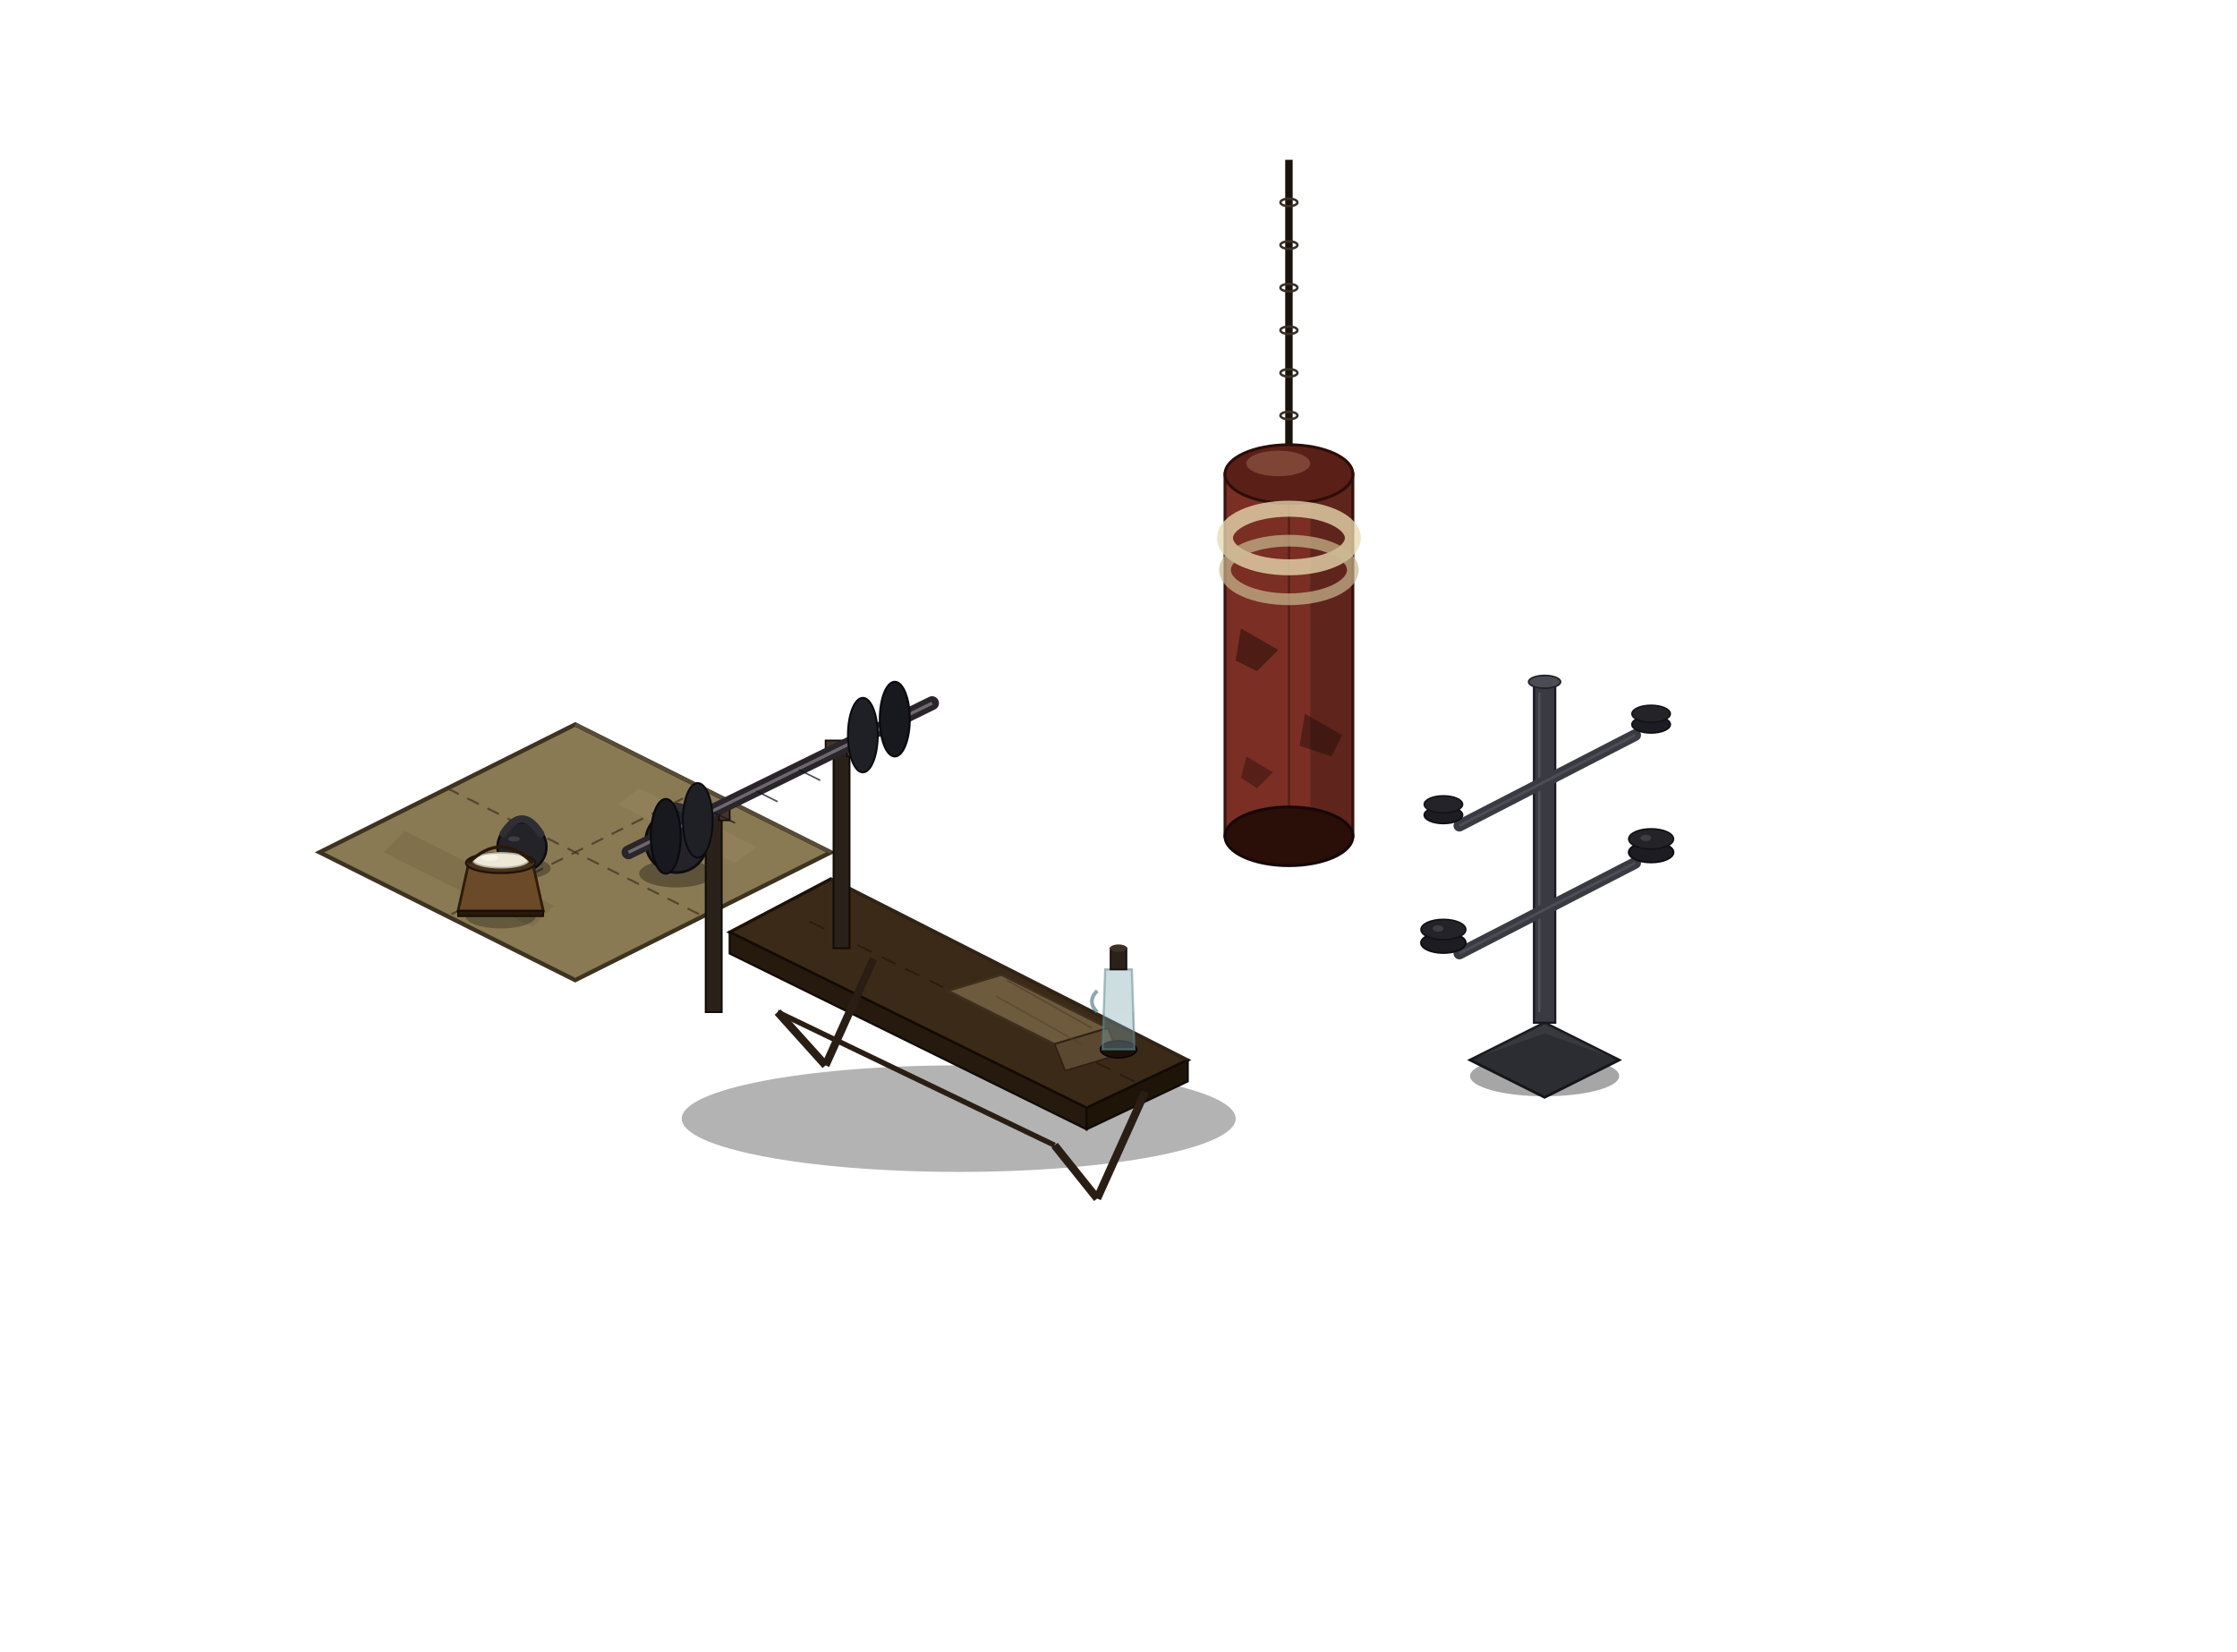
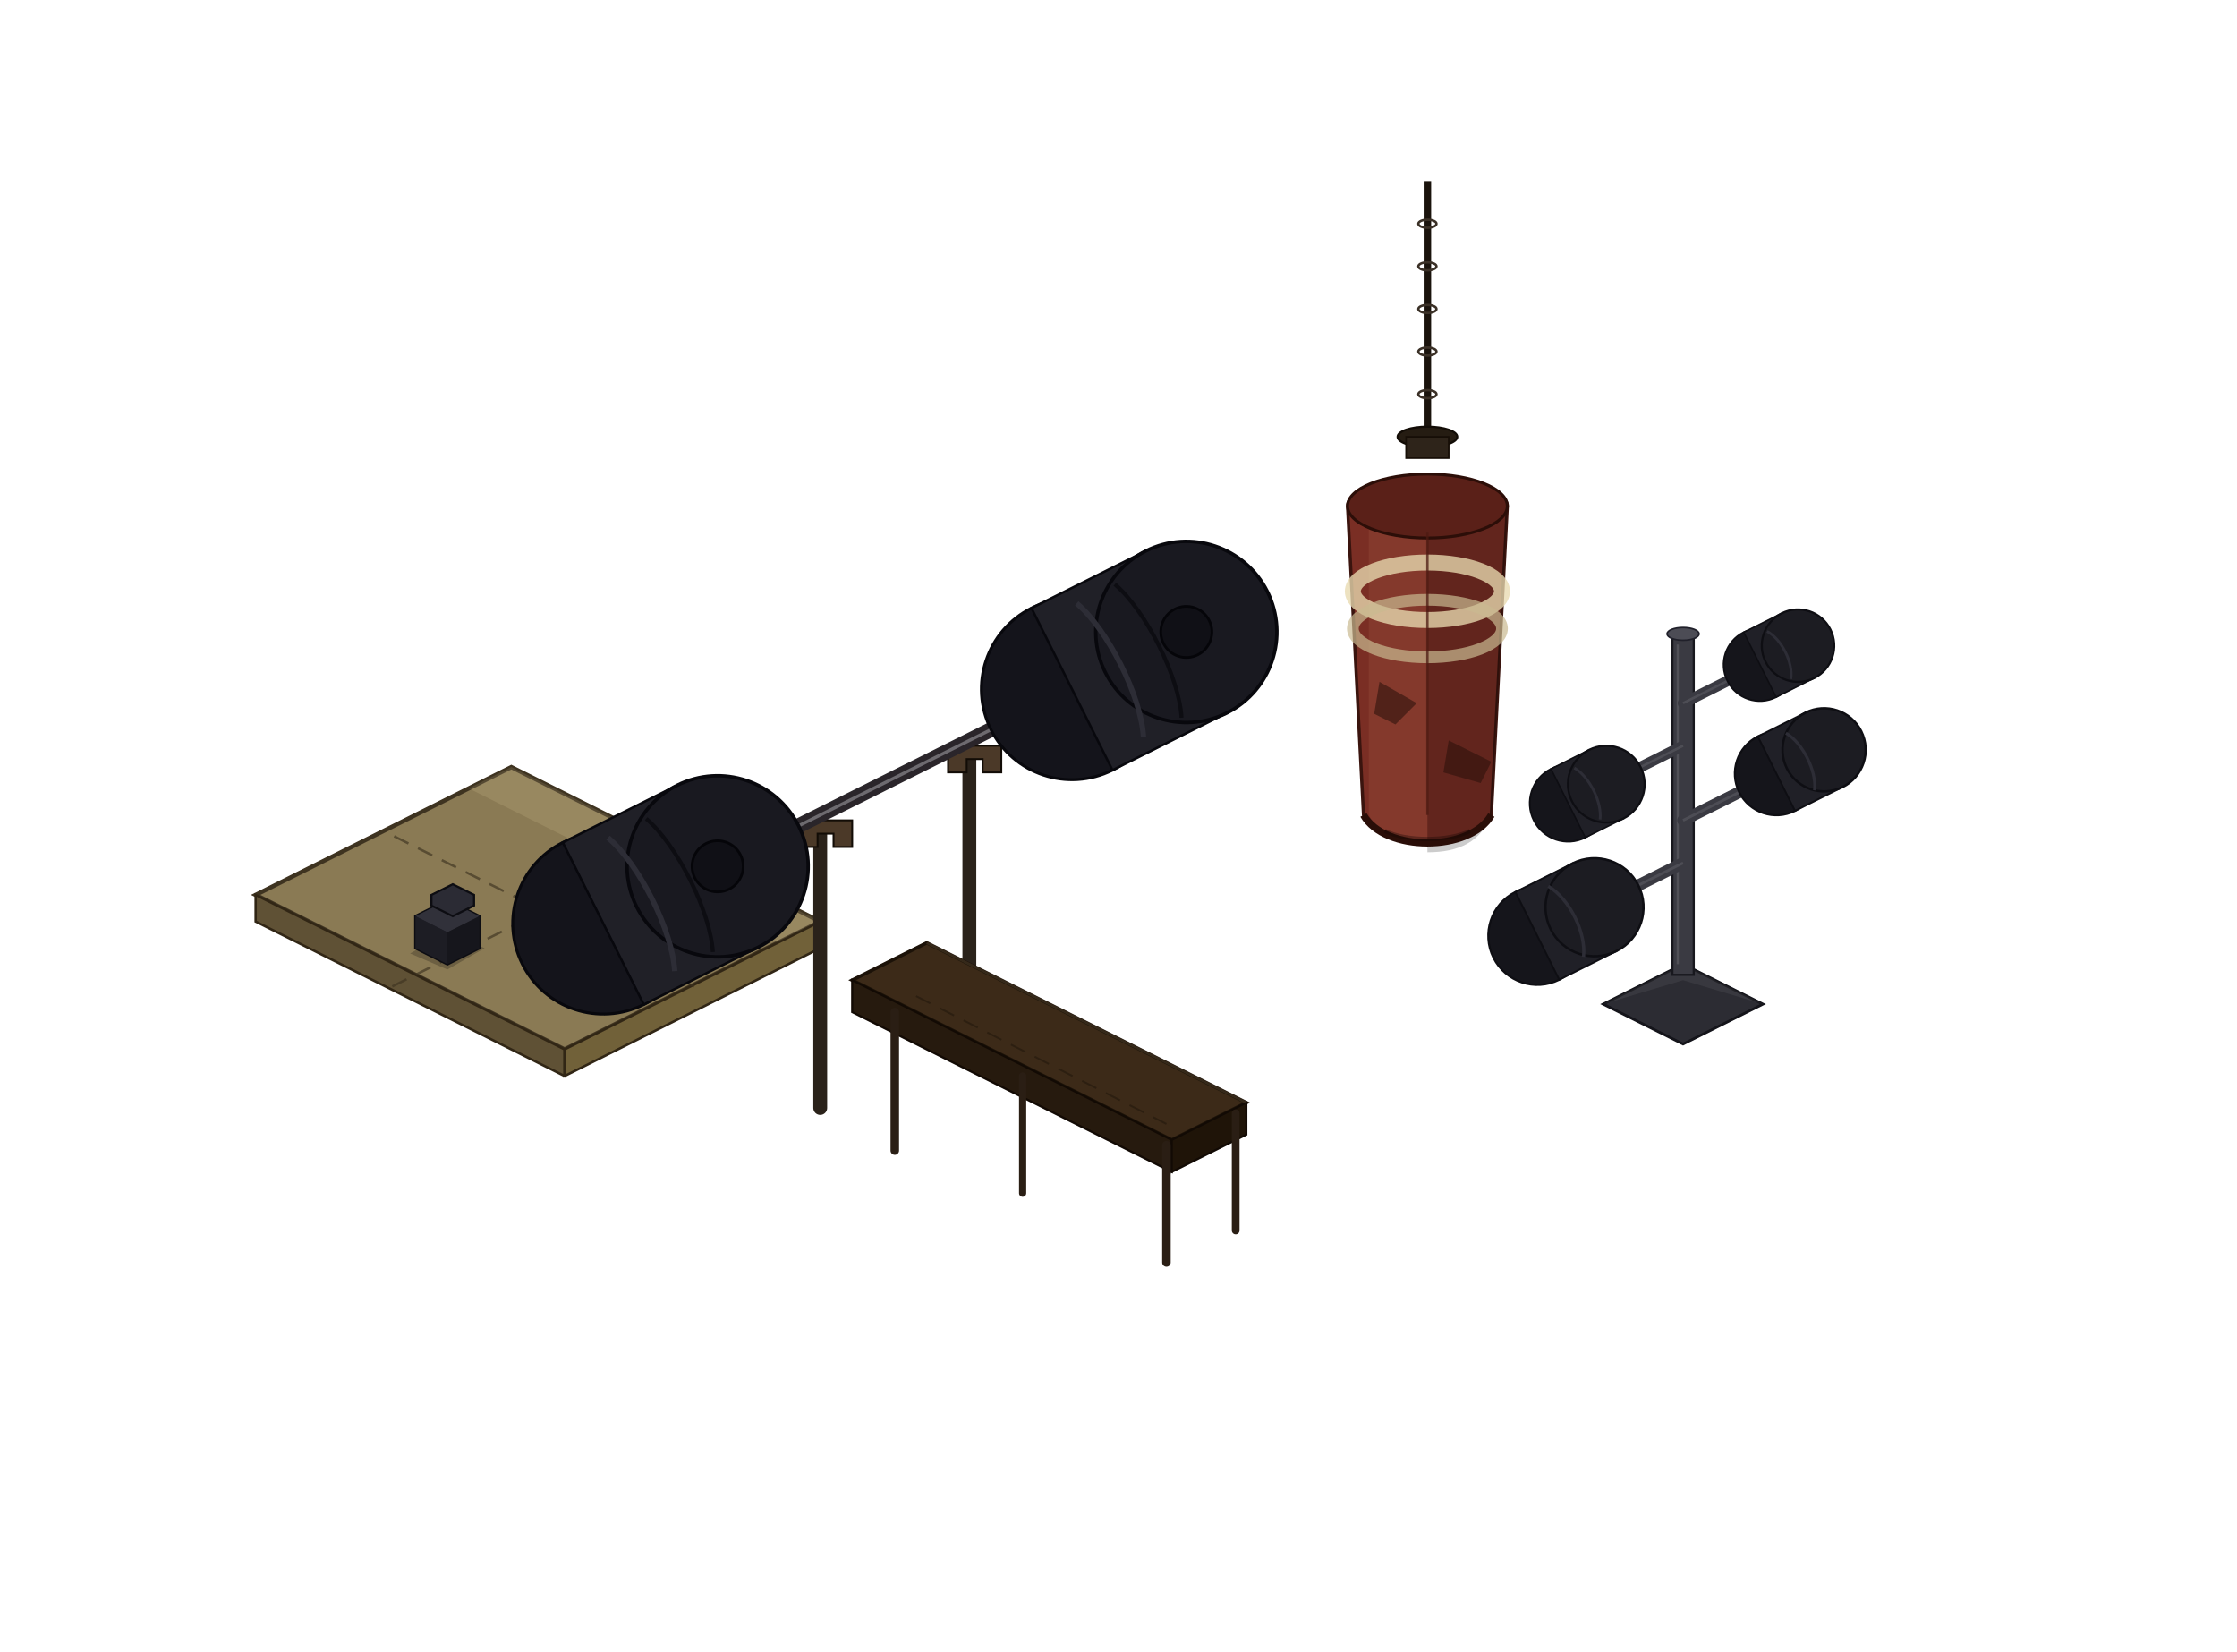
<svg xmlns="http://www.w3.org/2000/svg" viewBox="20 0 420 310">
-   <polygon points="128,136 176,160 128,184 80,160" fill="#8a7a54" stroke="#3e3320" stroke-width="0.8" />
-   <polygon points="96,156 124,170 120,174 92,160" fill="#7a6a46" opacity="0.6" />
-   <polygon points="140,148 162,159 158,162 136,151" fill="#9a8a62" opacity="0.35" />
-   <line x1="104" y1="148" x2="152" y2="172" stroke="#3e3320" stroke-width="0.4" opacity="0.7" stroke-dasharray="2.4 1.8" />
-   <line x1="152" y1="148" x2="104" y2="172" stroke="#3e3320" stroke-width="0.4" opacity="0.7" stroke-dasharray="2.4 1.8" />
-   <line x1="128" y1="136" x2="176" y2="160" stroke="rgba(255,240,200,0.14)" stroke-width="0.6" />
-   <line x1="262" y1="30" x2="262" y2="84" stroke="#1a130c" stroke-width="1.4" />
-   <ellipse cx="262" cy="38" rx="1.6" ry="0.7" fill="none" stroke="#3a3026" stroke-width="0.45" />
-   <ellipse cx="262" cy="46" rx="1.6" ry="0.7" fill="none" stroke="#3a3026" stroke-width="0.45" />
-   <ellipse cx="262" cy="54" rx="1.6" ry="0.7" fill="none" stroke="#3a3026" stroke-width="0.45" />
-   <ellipse cx="262" cy="62" rx="1.6" ry="0.7" fill="none" stroke="#3a3026" stroke-width="0.45" />
-   <ellipse cx="262" cy="70" rx="1.6" ry="0.7" fill="none" stroke="#3a3026" stroke-width="0.45" />
-   <ellipse cx="262" cy="78" rx="1.6" ry="0.7" fill="none" stroke="#3a3026" stroke-width="0.45" />
-   <ellipse cx="262" cy="86" rx="5.5" ry="1.8" fill="#251c12" stroke="#120c06" stroke-width="0.4" />
-   <rect x="258" y="86" width="8" height="2.5" fill="#2e241a" stroke="#160e06" stroke-width="0.3" />
-   <rect x="250" y="89" width="24" height="68" fill="#7a2e24" stroke="#3a140e" stroke-width="0.55" />
-   <rect x="266" y="89" width="8" height="68" fill="rgba(0,0,0,0.22)" />
-   <line x1="262" y1="91" x2="262" y2="155" stroke="#4c1a12" stroke-width="0.4" opacity="0.8" />
-   <polygon points="253,118 260,122 256,126 252,124" fill="rgba(20,8,4,0.45)" />
-   <polygon points="265,134 272,138 270,142 264,140" fill="rgba(20,8,4,0.4)" />
-   <polygon points="254,142 259,145 256,148 253,146" fill="rgba(20,8,4,0.35)" />
-   <ellipse cx="262" cy="89" rx="12" ry="5.5" fill="#5a2018" stroke="#2c0e08" stroke-width="0.55" />
-   <ellipse cx="260" cy="87" rx="6" ry="2.4" fill="rgba(255,200,160,0.22)" />
-   <ellipse cx="262" cy="101" rx="12" ry="5.5" fill="none" stroke="rgba(232,218,175,0.78)" stroke-width="3" />
-   <ellipse cx="262" cy="107" rx="12" ry="5.5" fill="none" stroke="rgba(202,186,144,0.7)" stroke-width="2.2" />
-   <ellipse cx="262" cy="157" rx="12" ry="5.5" fill="#2a0e08" stroke="#160808" stroke-width="0.55" />
-   <ellipse cx="310" cy="202" rx="14" ry="3.8" fill="rgba(0,0,0,0.35)" />
-   <polygon points="310,192 324,199 310,206 296,199" fill="#2c2c33" stroke="#14141a" stroke-width="0.5" />
-   <polygon points="310,192 324,199 310,194 296,199" fill="rgba(255,255,255,0.06)" />
-   <rect x="308" y="128" width="4" height="64" fill="#3a3a42" stroke="#18181e" stroke-width="0.4" />
-   <line x1="309" y1="130" x2="309" y2="190" stroke="rgba(255,255,255,0.12)" stroke-width="0.4" />
-   <ellipse cx="310" cy="128" rx="3" ry="1.2" fill="#4c4c55" stroke="#20202a" stroke-width="0.3" />
-   <line x1="327" y1="162" x2="294" y2="179" stroke="#3a3a42" stroke-width="2.2" stroke-linecap="round" />
-   <line x1="327" y1="162" x2="294" y2="179" stroke="rgba(255,255,255,0.10)" stroke-width="0.5" />
-   <line x1="327" y1="138" x2="294" y2="155" stroke="#3a3a42" stroke-width="2.2" stroke-linecap="round" />
-   <line x1="327" y1="138" x2="294" y2="155" stroke="rgba(255,255,255,0.10)" stroke-width="0.5" />
-   <g transform="translate(330 160)">
-     <rect x="-1.2" y="-3.5" width="2.4" height="3" fill="#2e2e34" stroke="#14141a" stroke-width="0.25" />
-     <ellipse cx="0" cy="0" rx="4.2" ry="1.9" fill="#1c1c22" stroke="#0e0e13" stroke-width="0.35" />
-     <ellipse cx="0" cy="-2.5" rx="4.2" ry="1.9" fill="#242428" stroke="#111117" stroke-width="0.3" />
-     <ellipse cx="-1" cy="-2.7" rx="1" ry="0.6" fill="rgba(255,255,255,0.12)" />
+   <polygon points="116,144 174,173 126,197 68,168" fill="#8a7a54" stroke="#3e3320" stroke-width="0.8" />
+   <polygon points="116,144 174,173 166,177 108,148" fill="rgba(255,240,190,0.12)" />
+   <polygon points="68,168 126,197 126,202 68,173" fill="#5f5135" stroke="#312615" stroke-width="0.45" />
+   <polygon points="126,197 174,173 174,178 126,202" fill="#716139" stroke="#312615" stroke-width="0.45" />
+   <line x1="94" y1="157" x2="152" y2="186" stroke="#3e3320" stroke-width="0.45" opacity="0.65" stroke-dasharray="3 2" />
+   <line x1="150" y1="157" x2="92" y2="186" stroke="#3e3320" stroke-width="0.45" opacity="0.65" stroke-dasharray="3 2" />
+   <g transform="translate(143 170)">
+     <polygon points="-8,7 1,11 10,6 1,2" fill="rgba(0,0,0,0.24)" />
+     <polygon points="-7,-2 1,-6 9,-2 9,5 1,9 -7,5" fill="#23232a" stroke="#0d0d12" stroke-width="0.55" />
+     <polygon points="-7,-2 1,-6 9,-2 1,2" fill="#303039" />
+     <polygon points="-7,-2 1,2 1,9 -7,5" fill="#1b1b22" />
+     <polygon points="1,2 9,-2 9,5 1,9" fill="#15151b" />
+     <polygon points="-3,-7 2,-9 7,-7 7,-4 2,-2 -3,-4" fill="#2b2b34" stroke="#0d0d12" stroke-width="0.45" />
+     <polygon points="-1,-6 2,-7.5 5,-6 2,-4.5" fill="#3a3a44" />
  </g>
-   <g transform="translate(291 177)">
-     <rect x="-1.2" y="-3.5" width="2.4" height="3" fill="#2e2e34" stroke="#14141a" stroke-width="0.25" />
-     <ellipse cx="0" cy="0" rx="4.2" ry="1.9" fill="#1c1c22" stroke="#0e0e13" stroke-width="0.35" />
-     <ellipse cx="0" cy="-2.5" rx="4.2" ry="1.9" fill="#242428" stroke="#111117" stroke-width="0.3" />
-     <ellipse cx="-1" cy="-2.7" rx="1" ry="0.6" fill="rgba(255,255,255,0.12)" />
+   <g transform="translate(103 173)">
+     <polygon points="-6,6 1,9 8,5 1,2" fill="rgba(0,0,0,0.22)" />
+     <polygon points="-5,-1 1,-4 7,-1 7,5 1,8 -5,5" fill="#25252c" stroke="#0d0d12" stroke-width="0.5" />
+     <polygon points="-5,-1 1,-4 7,-1 1,2" fill="#31313a" />
+     <polygon points="-5,-1 1,2 1,8 -5,5" fill="#1d1d24" />
+     <polygon points="1,2 7,-1 7,5 1,8" fill="#16161c" />
+     <polygon points="-2,-5 2,-7 6,-5 6,-3 2,-1 -2,-3" fill="#2b2b34" stroke="#0d0d12" stroke-width="0.4" />
  </g>
-   <g transform="translate(330 136)">
-     <rect x="-1" y="-3" width="2" height="2.5" fill="#2e2e34" stroke="#14141a" stroke-width="0.22" />
-     <ellipse cx="0" cy="0" rx="3.6" ry="1.6" fill="#1c1c22" stroke="#0e0e13" stroke-width="0.3" />
-     <ellipse cx="0" cy="-2" rx="3.6" ry="1.6" fill="#242428" stroke="#111117" stroke-width="0.28" />
+   <g transform="translate(30 6)">
+     <g stroke="#2a221a" stroke-linecap="round">
+       <line x1="172" y1="136" x2="172" y2="188" stroke-width="2.6" />
+       <line x1="144" y1="150" x2="144" y2="202" stroke-width="2.6" />
+     </g>
+     <polygon points="164,171 224,201 210,208 150,178" fill="#3c2a18" stroke="#1c1208" stroke-width="0.65" />
+     <polygon points="150,178 210,208 210,214 150,184" fill="#261a0e" stroke="#120a04" stroke-width="0.4" />
+     <polygon points="224,201 210,208 210,214 224,207" fill="#1f1408" stroke="#120a04" stroke-width="0.4" />
+     <line x1="164" y1="171" x2="224" y2="201" stroke="rgba(240,210,160,0.12)" stroke-width="0.5" />
+     <line x1="162" y1="181" x2="209" y2="205" stroke="#1c1208" stroke-width="0.35" opacity="0.48" stroke-dasharray="3 2" />
+     <g stroke="#2a1e14" stroke-linecap="round">
+       <line x1="158" y1="184" x2="158" y2="210" stroke-width="1.6" />
+       <line x1="182" y1="196" x2="182" y2="218" stroke-width="1.35" />
+       <line x1="209" y1="209" x2="209" y2="231" stroke-width="1.6" />
+       <line x1="222" y1="203" x2="222" y2="225" stroke-width="1.45" />
+     </g>
+     <polygon points="168,134 178,134 178,139 174.5,139 174.5,136.5 171.5,136.5 171.5,139 168,139" fill="#4b3928" stroke="#120c06" stroke-width="0.35" />
+     <polygon points="140,148 150,148 150,153 146.5,153 146.5,150.5 143.5,150.5 143.5,153 140,153" fill="#4b3928" stroke="#120c06" stroke-width="0.35" />
+     <line x1="196" y1="121" x2="122" y2="158" stroke="#2a252a" stroke-width="2.8" stroke-linecap="round" />
+     <line x1="196" y1="121" x2="122" y2="158" stroke="rgba(220,220,225,0.38)" stroke-width="0.6" />
+     <g transform="translate(202 118) rotate(-26.565)">
+       <circle cx="-12" cy="0" r="17" fill="#14141b" stroke="#08080d" stroke-width="0.55" />
+       <rect x="-12" y="-17" width="24" height="34" fill="#202027" stroke="#08080d" stroke-width="0.45" />
+       <circle cx="12" cy="0" r="17" fill="#191920" stroke="#08080d" stroke-width="0.65" />
+       <path d="M -4,-14 C -1,-7 -1,7 -4,14" fill="none" stroke="#2d2d36" stroke-width="1" />
+       <path d="M 4,-14 C 7,-7 7,7 4,14" fill="none" stroke="#08080d" stroke-width="0.75" opacity="0.72" />
+       <circle cx="12" cy="0" r="4.8" fill="#101016" stroke="#050509" stroke-width="0.5" />
+     </g>
+     <g transform="translate(114 162) rotate(-26.565)">
+       <circle cx="-12" cy="0" r="17" fill="#14141b" stroke="#08080d" stroke-width="0.55" />
+       <rect x="-12" y="-17" width="24" height="34" fill="#202027" stroke="#08080d" stroke-width="0.45" />
+       <circle cx="12" cy="0" r="17" fill="#191920" stroke="#08080d" stroke-width="0.65" />
+       <path d="M -4,-14 C -1,-7 -1,7 -4,14" fill="none" stroke="#2d2d36" stroke-width="1" />
+       <path d="M 4,-14 C 7,-7 7,7 4,14" fill="none" stroke="#08080d" stroke-width="0.75" opacity="0.72" />
+       <circle cx="12" cy="0" r="4.8" fill="#101016" stroke="#050509" stroke-width="0.5" />
+     </g>
  </g>
-   <g transform="translate(291 153)">
-     <rect x="-1" y="-3" width="2" height="2.5" fill="#2e2e34" stroke="#14141a" stroke-width="0.22" />
-     <ellipse cx="0" cy="0" rx="3.6" ry="1.6" fill="#1c1c22" stroke="#0e0e13" stroke-width="0.3" />
-     <ellipse cx="0" cy="-2" rx="3.6" ry="1.6" fill="#242428" stroke="#111117" stroke-width="0.28" />
+   <line x1="288" y1="34" x2="288" y2="84" stroke="#1a130c" stroke-width="1.4" />
+   <ellipse cx="288" cy="42" rx="1.7" ry="0.75" fill="none" stroke="#3a3026" stroke-width="0.45" />
+   <ellipse cx="288" cy="50" rx="1.7" ry="0.75" fill="none" stroke="#3a3026" stroke-width="0.45" />
+   <ellipse cx="288" cy="58" rx="1.7" ry="0.75" fill="none" stroke="#3a3026" stroke-width="0.45" />
+   <ellipse cx="288" cy="66" rx="1.7" ry="0.75" fill="none" stroke="#3a3026" stroke-width="0.45" />
+   <ellipse cx="288" cy="74" rx="1.7" ry="0.75" fill="none" stroke="#3a3026" stroke-width="0.45" />
+   <ellipse cx="288" cy="82" rx="5.6" ry="1.9" fill="#251c12" stroke="#120c06" stroke-width="0.4" />
+   <rect x="284" y="82" width="8" height="4" fill="#2e241a" stroke="#160e06" stroke-width="0.3" />
+   <path d="M 273,95 C 273,89 303,89 303,95 L 300,153 C 296,160 280,160 276,153 Z" fill="#7a2e24" stroke="#3a140e" stroke-width="0.6" />
+   <path d="M 292,92 C 299,93 303,94 303,96 L 300,153 C 298,158 294,160 288,160 L 288,92 Z" fill="rgba(0,0,0,0.20)" />
+   <path d="M 277,99 C 281,96 285,96 288,97 L 288,158 C 283,158 279,157 277,153 Z" fill="rgba(255,190,145,0.08)" />
+   <ellipse cx="288" cy="95" rx="15" ry="6" fill="#5a2018" stroke="#2c0e08" stroke-width="0.55" />
+   <path d="M 276,153 C 280,160 296,160 300,153" fill="none" stroke="#2a0e08" stroke-width="1.35" />
+   <path d="M 280,156 C 284,158 292,158 296,156" fill="none" stroke="rgba(20,8,4,0.35)" stroke-width="0.8" />
+   <ellipse cx="288" cy="111" rx="14" ry="5.4" fill="none" stroke="rgba(232,218,175,0.78)" stroke-width="3" />
+   <ellipse cx="288" cy="118" rx="14" ry="5.4" fill="none" stroke="rgba(202,186,144,0.7)" stroke-width="2.2" />
+   <line x1="288" y1="100" x2="288" y2="153" stroke="#4c1a12" stroke-width="0.45" opacity="0.75" />
+   <polygon points="279,128 286,132 282,136 278,134" fill="rgba(20,8,4,0.45)" />
+   <polygon points="292,139 300,143 298,147 291,145" fill="rgba(20,8,4,0.40)" />
+   <polygon points="336,181 351,188.5 336,196 321,188.5" fill="#2c2c33" stroke="#14141a" stroke-width="0.5" />
+   <polygon points="336,181 351,188.5 336,184 321,188.5" fill="rgba(255,255,255,0.06)" />
+   <rect x="334" y="119" width="4" height="64" fill="#3a3a42" stroke="#18181e" stroke-width="0.4" />
+   <line x1="335" y1="121" x2="335" y2="181" stroke="rgba(255,255,255,0.12)" stroke-width="0.4" />
+   <ellipse cx="336" cy="119" rx="3" ry="1.2" fill="#4c4c55" stroke="#20202a" stroke-width="0.3" />
+   <line x1="336" y1="154" x2="360" y2="142" stroke="#3a3a42" stroke-width="2.2" stroke-linecap="round" />
+   <line x1="336" y1="154" x2="360" y2="142" stroke="rgba(255,255,255,0.10)" stroke-width="0.5" />
+   <g transform="translate(358 143) rotate(-26.565)">
+     <circle cx="-5" cy="0" r="7.8" fill="#15151b" stroke="#0e0e13" stroke-width="0.4" />
+     <rect x="-5" y="-7.8" width="10" height="15.6" fill="#202027" stroke="#0e0e13" stroke-width="0.35" />
+     <circle cx="5" cy="0" r="7.8" fill="#1c1c22" stroke="#0e0e13" stroke-width="0.45" />
+     <path d="M 0,-6 C 2,-3 2,3 0,6" fill="none" stroke="#2d2d36" stroke-width="0.55" />
  </g>
-   <ellipse cx="147" cy="164" rx="7" ry="2.6" fill="rgba(0,0,0,0.32)" />
-   <circle cx="147" cy="158" r="5.8" fill="#242428" stroke="#0c0c11" stroke-width="0.5" />
-   <path d="M 143,155 Q 147,148 151,155" fill="none" stroke="#2e2e34" stroke-width="1.6" stroke-linecap="round" />
-   <ellipse cx="145" cy="156" rx="1.4" ry="0.7" fill="rgba(255,255,255,0.12)" />
-   <ellipse cx="118" cy="163" rx="5.4" ry="2" fill="rgba(0,0,0,0.3)" />
-   <circle cx="118" cy="159" r="4.6" fill="#242428" stroke="#0c0c11" stroke-width="0.45" />
-   <path d="M 114.5,156.5 Q 118,151 121.5,156.5" fill="none" stroke="#2e2e34" stroke-width="1.4" stroke-linecap="round" />
-   <ellipse cx="116.5" cy="157.5" rx="1.1" ry="0.5" fill="rgba(255,255,255,0.12)" />
-   <ellipse cx="114" cy="172" rx="6.6" ry="2.3" fill="rgba(0,0,0,0.28)" />
-   <polygon points="108,162 120,162 122,171 106,171" fill="#6a4a28" stroke="#2e1d08" stroke-width="0.5" />
-   <polygon points="106,171 122,171 122,172 106,172" fill="#28190a" stroke="#150d06" stroke-width="0.3" />
-   <ellipse cx="114" cy="162" rx="6.5" ry="1.9" fill="#48321a" stroke="#1e1308" stroke-width="0.4" />
-   <ellipse cx="114" cy="161.5" rx="5.2" ry="1.4" fill="#ede7d8" stroke="#b8b0a0" stroke-width="0.3" />
-   <ellipse cx="112" cy="161" rx="1.6" ry="0.6" fill="#f8f3e8" opacity="0.9" />
-   <path d="M 108,162 Q 114,156 120,162" fill="none" stroke="#2a1808" stroke-width="0.6" />
-   <ellipse cx="200" cy="210" rx="52" ry="10" fill="rgba(0,0,0,0.3)" />
-   <polygon points="176,165 243,199 224,208 157,175" fill="#3c2a18" stroke="#1c1208" stroke-width="0.6" />
-   <polygon points="157,175 224,208 224,212 157,179" fill="#261a0e" stroke="#120a04" stroke-width="0.4" />
-   <polygon points="243,199 224,208 224,212 243,203" fill="#1f1408" stroke="#120a04" stroke-width="0.4" />
-   <line x1="172" y1="173" x2="237" y2="205" stroke="#1c1208" stroke-width="0.35" opacity="0.55" stroke-dasharray="3 2" />
-   <line x1="176" y1="165" x2="243" y2="199" stroke="rgba(240,210,160,0.10)" stroke-width="0.5" />
-   <line x1="184" y1="180" x2="175" y2="200" stroke="#2a1e14" stroke-width="1.5" />
-   <line x1="166" y1="190" x2="175" y2="200" stroke="#2a1e14" stroke-width="1.5" />
-   <line x1="235" y1="205" x2="226" y2="225" stroke="#2a1e14" stroke-width="1.5" />
-   <line x1="218" y1="215" x2="226" y2="225" stroke="#2a1e14" stroke-width="1.5" />
-   <line x1="166" y1="190" x2="218" y2="215" stroke="#2a1e14" stroke-width="1" />
-   <rect x="176.5" y="140" width="3" height="38" fill="#2a221a" stroke="#120c06" stroke-width="0.35" />
-   <rect x="152.5" y="152" width="3" height="38" fill="#2a221a" stroke="#120c06" stroke-width="0.35" />
-   <polygon points="175,139 181,139 181,142 179,142 179,140 177,140 177,142 175,142" fill="#463628" stroke="#120c06" stroke-width="0.3" />
-   <polygon points="151,151 157,151 157,154 155,154 155,152 153,152 153,154 151,154" fill="#463628" stroke="#120c06" stroke-width="0.3" />
-   <line x1="195" y1="132" x2="138" y2="160" stroke="#2a252a" stroke-width="2.6" stroke-linecap="round" />
-   <line x1="195" y1="132" x2="138" y2="160" stroke="rgba(220,220,225,0.38)" stroke-width="0.6" />
-   <line x1="170" y1="144.5" x2="174" y2="146.5" stroke="#15141a" stroke-width="0.3" opacity="0.75" />
-   <line x1="162" y1="148.5" x2="166" y2="150.5" stroke="#15141a" stroke-width="0.3" opacity="0.75" />
-   <line x1="154" y1="152.5" x2="158" y2="154.5" stroke="#15141a" stroke-width="0.3" opacity="0.75" />
-   <ellipse cx="188" cy="135" rx="2.8" ry="7" fill="#18181f" stroke="#0a0a10" stroke-width="0.4" />
-   <ellipse cx="182" cy="138" rx="2.8" ry="7" fill="#1f1f26" stroke="#0a0a10" stroke-width="0.35" />
-   <ellipse cx="145" cy="157" rx="2.8" ry="7" fill="#18181f" stroke="#0a0a10" stroke-width="0.4" />
-   <ellipse cx="151" cy="154" rx="2.8" ry="7" fill="#1f1f26" stroke="#0a0a10" stroke-width="0.35" />
-   <polygon points="208,183 228,193 218,196 198,186" fill="#6e5a3c" stroke="#3e311e" stroke-width="0.4" />
-   <polygon points="218,196 228,193 230,198 220,201" fill="#5a4830" stroke="#2e2012" stroke-width="0.3" />
-   <line x1="209" y1="184" x2="225" y2="193" stroke="#4e3e28" stroke-width="0.3" opacity="0.6" />
-   <line x1="207" y1="187" x2="223" y2="196" stroke="#4e3e28" stroke-width="0.3" opacity="0.5" />
-   <ellipse cx="230" cy="197" rx="3.4" ry="1.6" fill="#1a1008" stroke="#0a0604" stroke-width="0.3" />
-   <polygon points="227,197 233,197 232.5,182 227.5,182" fill="rgba(130,170,180,0.38)" stroke="rgba(90,130,140,0.6)" stroke-width="0.4" />
-   <polygon points="227,190 233,190 232.7,182 227.3,182" fill="rgba(200,220,220,0.22)" />
-   <rect x="228.5" y="178" width="3" height="4" fill="#2a211a" stroke="#14100a" stroke-width="0.3" />
-   <ellipse cx="230" cy="178" rx="1.6" ry="0.7" fill="#3e3226" />
-   <path d="M 226,186 Q 224,188 226,190" fill="none" stroke="rgba(90,130,140,0.7)" stroke-width="0.7" />
+   <line x1="336" y1="162" x2="312" y2="174" stroke="#3a3a42" stroke-width="2.2" stroke-linecap="round" />
+   <line x1="336" y1="162" x2="312" y2="174" stroke="rgba(255,255,255,0.10)" stroke-width="0.5" />
+   <g transform="translate(314 173) rotate(-26.565)">
+     <circle cx="-6" cy="0" r="9.2" fill="#15151b" stroke="#0e0e13" stroke-width="0.4" />
+     <rect x="-6" y="-9.2" width="12" height="18.4" fill="#202027" stroke="#0e0e13" stroke-width="0.35" />
+     <circle cx="6" cy="0" r="9.2" fill="#1c1c22" stroke="#0e0e13" stroke-width="0.45" />
+     <path d="M 0,-7.4 C 2.5,-3.6 2.5,3.6 0,7.4" fill="none" stroke="#2d2d36" stroke-width="0.6" />
+   </g>
+   <line x1="336" y1="132" x2="356" y2="122" stroke="#3a3a42" stroke-width="2" stroke-linecap="round" />
+   <line x1="336" y1="132" x2="356" y2="122" stroke="rgba(255,255,255,0.10)" stroke-width="0.45" />
+   <g transform="translate(354 123) rotate(-26.565)">
+     <circle cx="-4" cy="0" r="6.8" fill="#15151b" stroke="#0e0e13" stroke-width="0.35" />
+     <rect x="-4" y="-6.8" width="8" height="13.6" fill="#202027" stroke="#0e0e13" stroke-width="0.3" />
+     <circle cx="4" cy="0" r="6.8" fill="#1c1c22" stroke="#0e0e13" stroke-width="0.4" />
+     <path d="M 0,-5 C 1.8,-2.5 1.8,2.5 0,5" fill="none" stroke="#2d2d36" stroke-width="0.5" />
+   </g>
+   <line x1="336" y1="140" x2="316" y2="150" stroke="#3a3a42" stroke-width="2" stroke-linecap="round" />
+   <line x1="336" y1="140" x2="316" y2="150" stroke="rgba(255,255,255,0.10)" stroke-width="0.45" />
+   <g transform="translate(318 149) rotate(-26.565)">
+     <circle cx="-4" cy="0" r="7.2" fill="#15151b" stroke="#0e0e13" stroke-width="0.35" />
+     <rect x="-4" y="-7.2" width="8" height="14.4" fill="#202027" stroke="#0e0e13" stroke-width="0.3" />
+     <circle cx="4" cy="0" r="7.2" fill="#1c1c22" stroke="#0e0e13" stroke-width="0.4" />
+     <path d="M 0,-5.4 C 1.8,-2.7 1.8,2.7 0,5.4" fill="none" stroke="#2d2d36" stroke-width="0.5" />
+   </g>
</svg>
